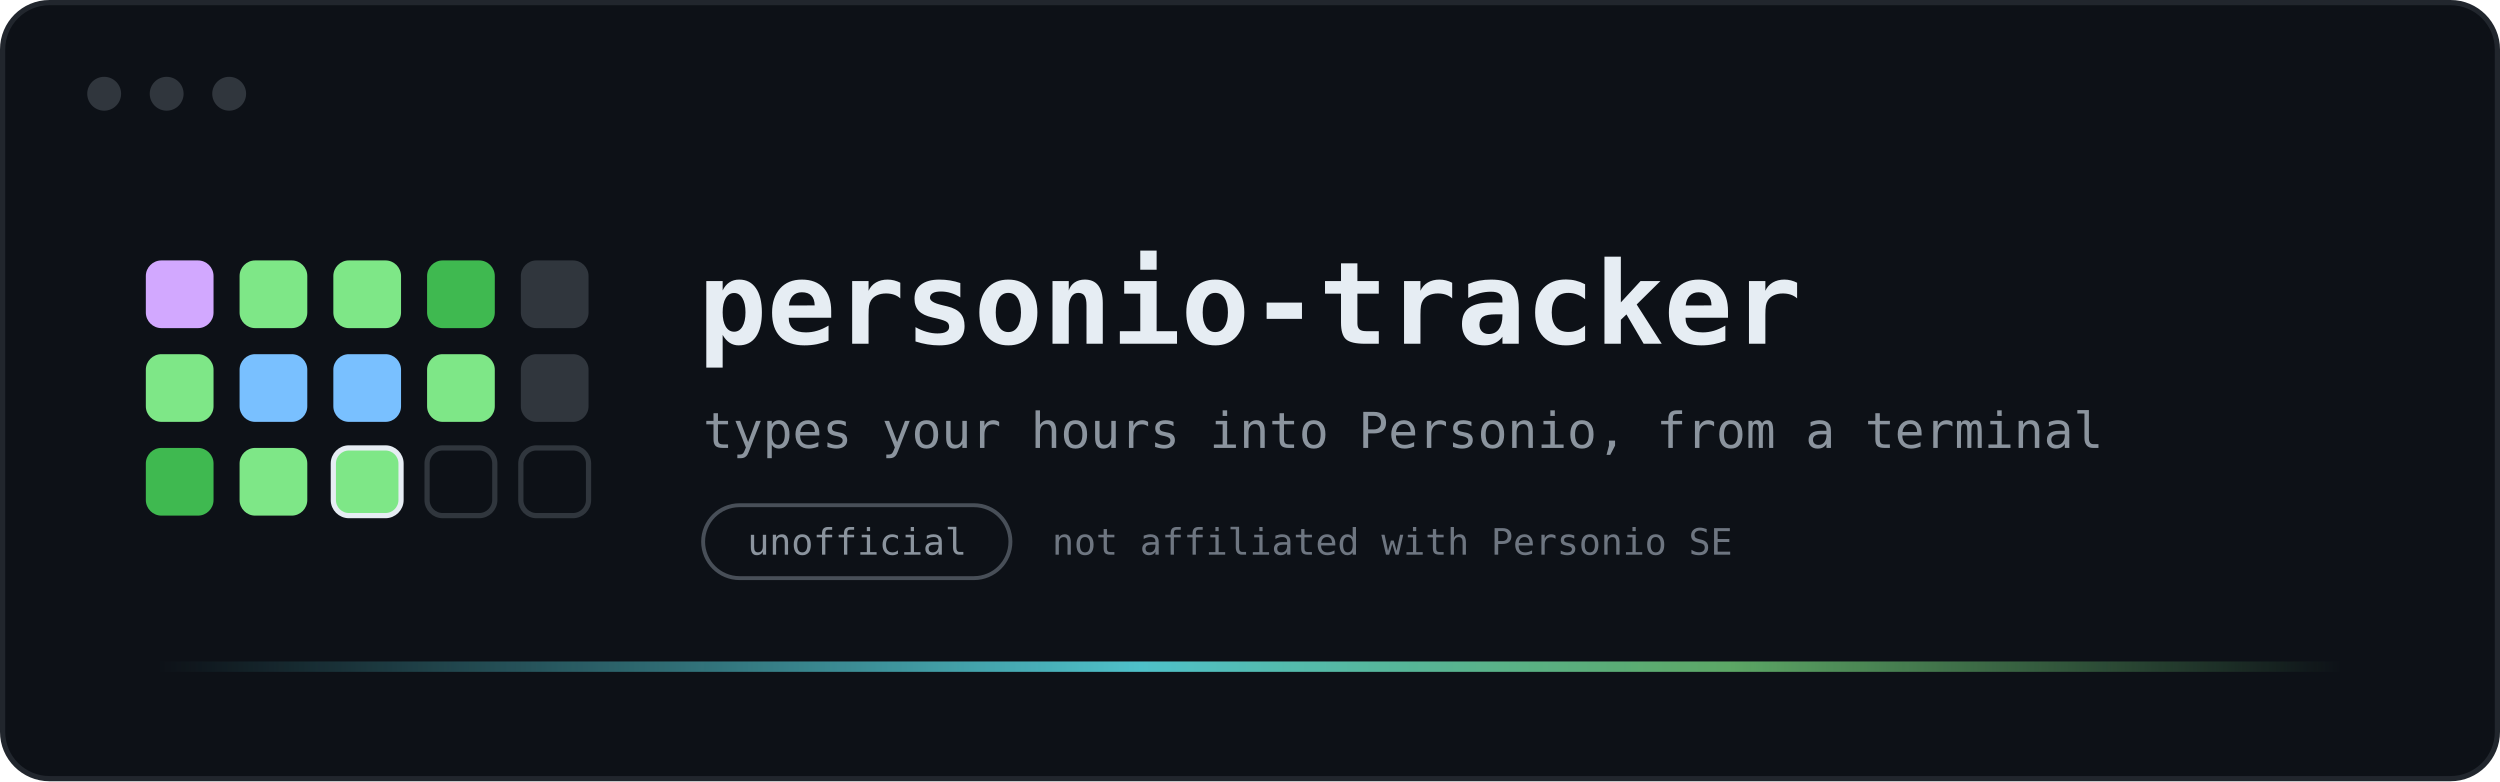
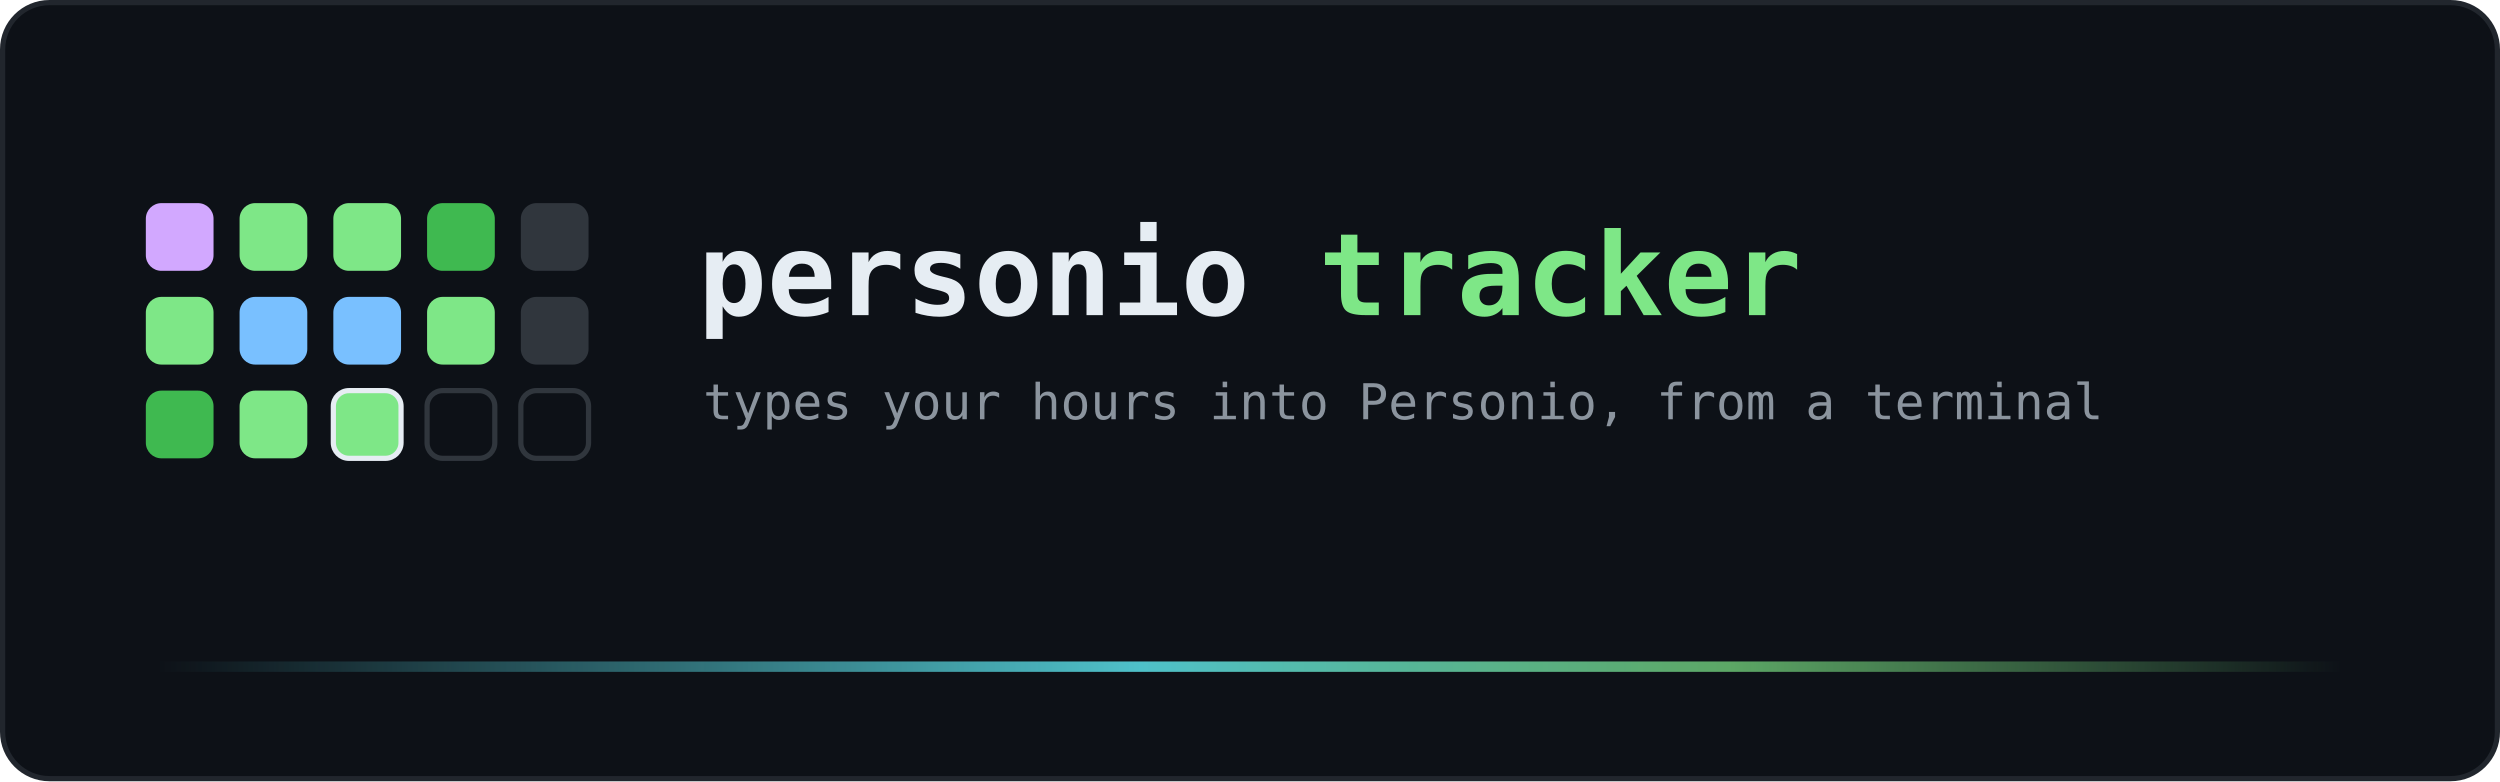
- <svg xmlns="http://www.w3.org/2000/svg" viewBox="0 0 960 300" width="960" height="300" role="img" aria-label="personio-tracker — types your hours into Personio, from a terminal. Unofficial, not affiliated with Personio SE.">
+ <svg xmlns="http://www.w3.org/2000/svg" viewBox="0 0 960 300" width="960" height="300" role="img" aria-label="personio-tracker — types your hours into Personio, from a terminal.">
  <defs>
    <linearGradient id="trail" x1="0" y1="0" x2="1" y2="0">
      <stop offset="0%" stop-color="#56D4DD" stop-opacity="0" />
      <stop offset="45%" stop-color="#56D4DD" stop-opacity="0.9" />
      <stop offset="72%" stop-color="#7EE787" stop-opacity="0.7" />
      <stop offset="100%" stop-color="#7EE787" stop-opacity="0" />
    </linearGradient>
  </defs>
  <rect x="1" y="1" width="958" height="298" rx="18" fill="#0D1117" stroke="#21262D" stroke-width="2" />
-   <circle cx="40" cy="36" r="6.5" fill="#30363D" />
-   <circle cx="64" cy="36" r="6.5" fill="#30363D" />
-   <circle cx="88" cy="36" r="6.5" fill="#30363D" />
-   <g transform="translate(56 100)">
+   <g transform="translate(56 78)">
    <rect width="26" height="26" rx="6" fill="#D2A8FF" />
    <rect x="36" width="26" height="26" rx="6" fill="#7EE787" />
    <rect x="72" width="26" height="26" rx="6" fill="#7EE787" />
    <rect x="108" width="26" height="26" rx="6" fill="#3FB950" />
    <rect x="144" width="26" height="26" rx="6" fill="#30363D" />
    <rect y="36" width="26" height="26" rx="6" fill="#7EE787" />
    <rect x="36" y="36" width="26" height="26" rx="6" fill="#79C0FF" />
    <rect x="72" y="36" width="26" height="26" rx="6" fill="#79C0FF" />
    <rect x="108" y="36" width="26" height="26" rx="6" fill="#7EE787" />
    <rect x="144" y="36" width="26" height="26" rx="6" fill="#30363D" />
    <rect y="72" width="26" height="26" rx="6" fill="#3FB950" />
    <rect x="36" y="72" width="26" height="26" rx="6" fill="#7EE787" />
    <rect x="72" y="72" width="26" height="26" rx="6" fill="#7EE787" stroke="#E6EDF3" stroke-width="2" />
    <rect x="108" y="72" width="26" height="26" rx="6" fill="none" stroke="#30363D" stroke-width="2" />
    <rect x="144" y="72" width="26" height="26" rx="6" fill="none" stroke="#30363D" stroke-width="2" />
  </g>
  <g font-family="ui-monospace, SFMono-Regular, Menlo, Consolas, monospace">
-     <text x="268" y="132" font-size="44" font-weight="700" fill="#E6EDF3">personio-tracker</text>
-     <text x="270" y="172" font-size="19" fill="#8B949E">types your hours into Personio, from a terminal</text>
-     <g transform="translate(270 194)">
-       <rect width="118" height="28" rx="14" fill="none" stroke="#484F58" stroke-width="1.5" />
-       <text x="17" y="19" font-size="14" fill="#8B949E">unofficial</text>
-       <text x="134" y="19" font-size="14" fill="#6E7681">not affiliated with Personio SE</text>
-     </g>
+     <text x="268" y="121" font-size="44" font-weight="700" fill="#E6EDF3">personio <tspan fill="#7EE787">tracker</tspan>
+     </text>
+     <text x="270" y="161" font-size="19" fill="#8B949E">types your hours into Personio, from a terminal</text>
  </g>
  <rect x="56" y="254" width="848" height="4" rx="2" fill="url(#trail)" />
</svg>
